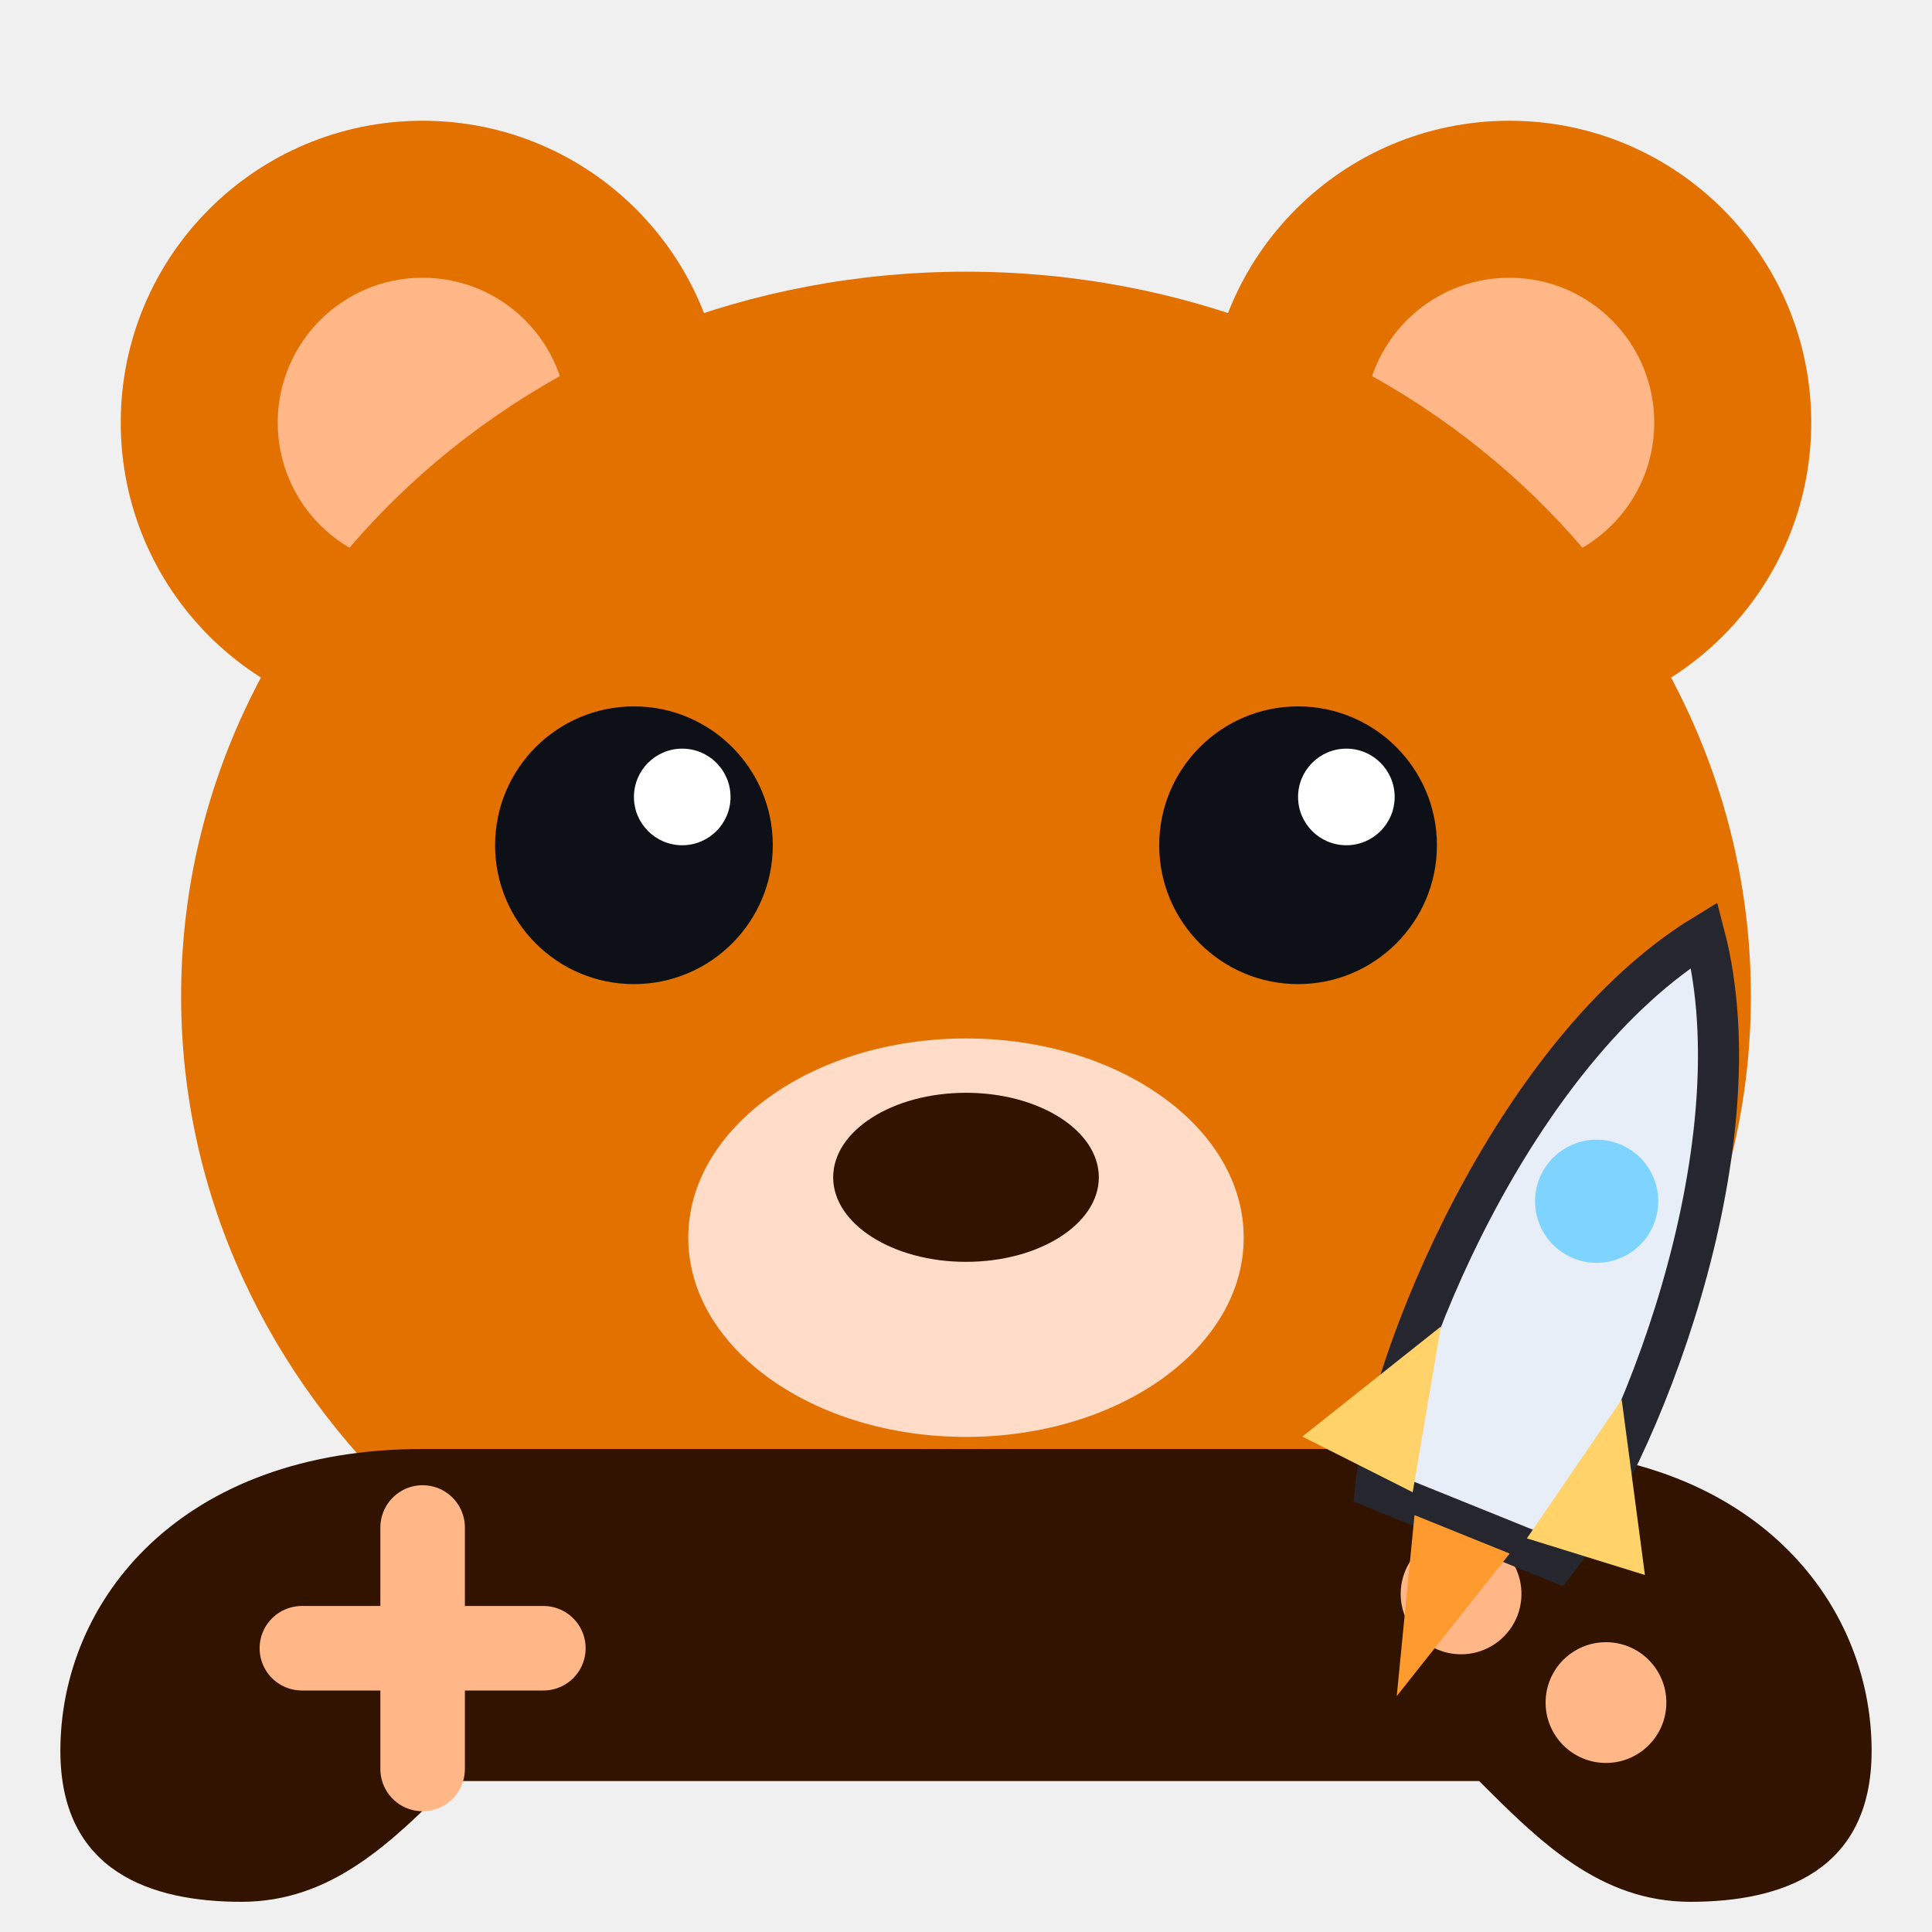
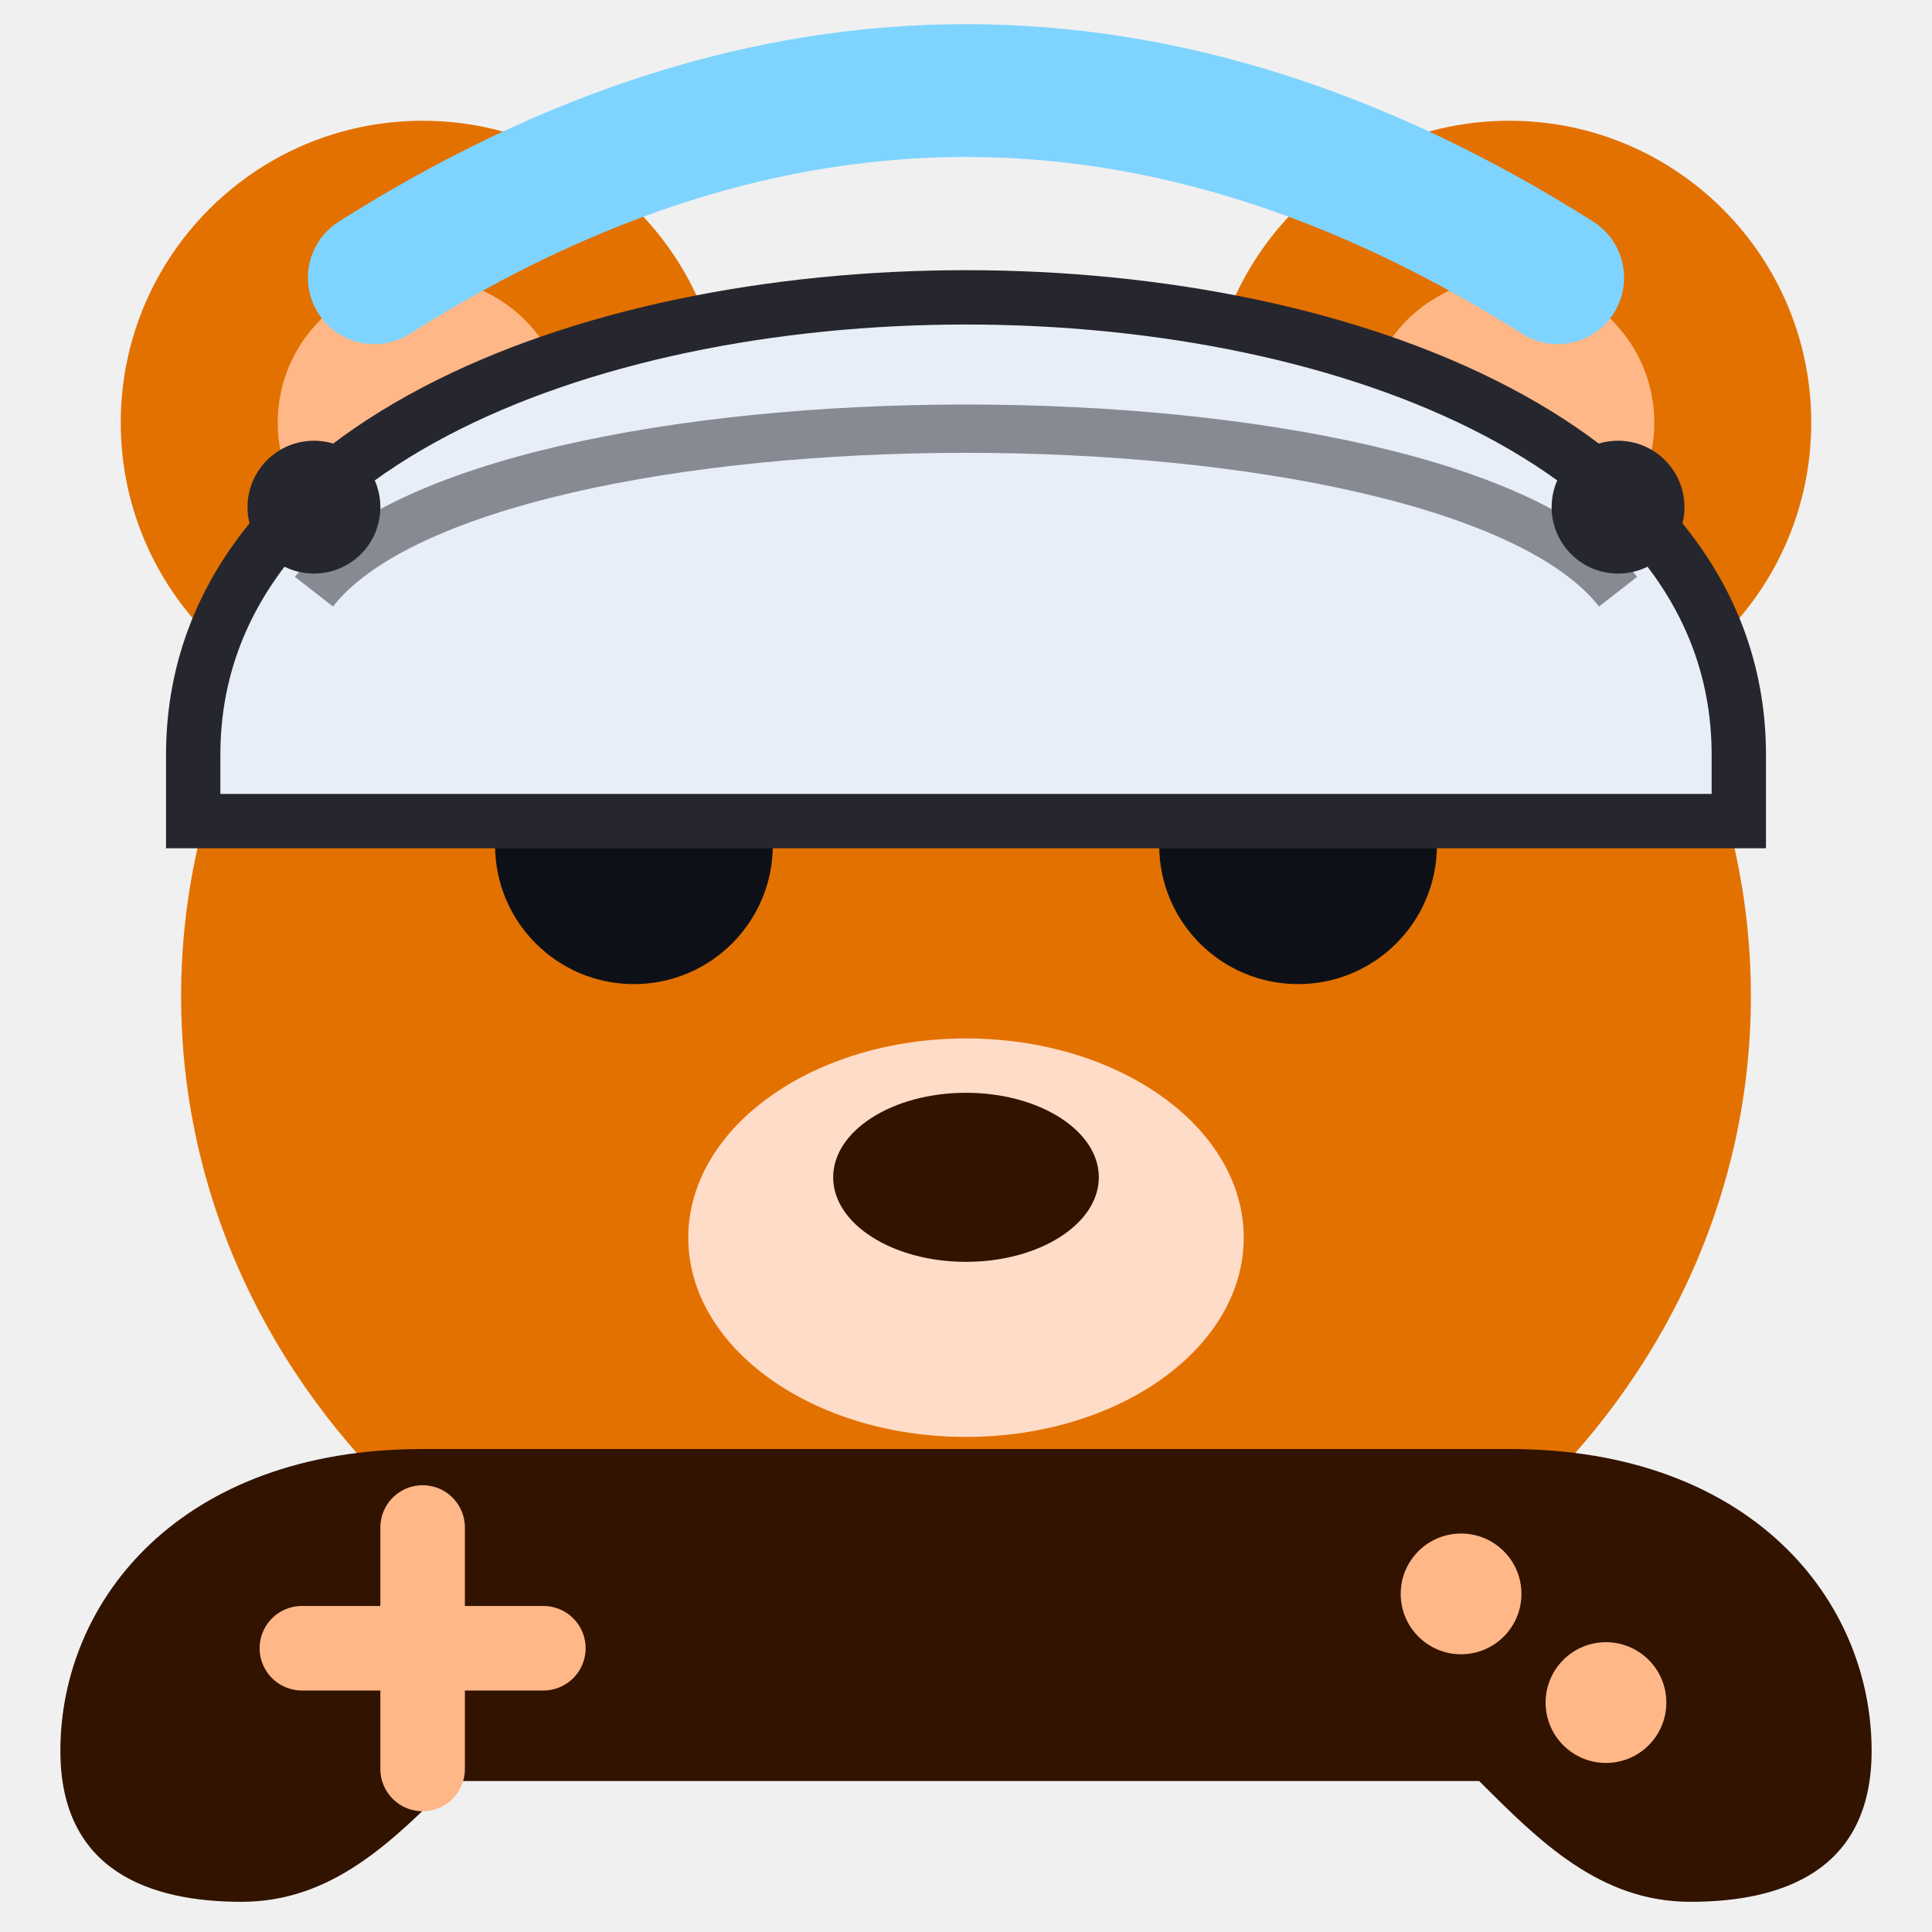
<svg xmlns="http://www.w3.org/2000/svg" viewBox="0 0 32 32">
  <circle cx="7" cy="7" r="5" fill="#e37100" />
  <circle cx="25" cy="7" r="5" fill="#e37100" />
  <circle cx="7" cy="7" r="2.4" fill="#ffb787" />
  <circle cx="25" cy="7" r="2.4" fill="#ffb787" />
  <ellipse cx="16" cy="16.5" rx="13" ry="12" fill="#e37100" />
  <circle cx="10.5" cy="14.0" r="2.3" fill="#0d1117" />
  <circle cx="21.5" cy="14.0" r="2.3" fill="#0d1117" />
  <circle cx="11.3" cy="13.2" r="0.8" fill="#ffffff" />
  <circle cx="22.3" cy="13.2" r="0.8" fill="#ffffff" />
  <ellipse cx="16" cy="20.5" rx="4.6" ry="3.3" fill="#ffdcc7" />
  <ellipse cx="16" cy="19.5" rx="2.2" ry="1.4" fill="#311300" />
+   <path d="M3.2 12.5 C3.2 2.4 28.8 2.4 28.8 12.5 V13.6 H3.2 Z" fill="#e8eef8" stroke="#26262e" stroke-width="0.9" />
+   <path d="M5.2 9.8 C8 6.2 24 6.2 26.8 9.8" stroke="#26262e" stroke-width="0.8" fill="none" opacity="0.5" />
+   <path d="M6.2 4.6 Q16 -1.6 25.8 4.6" stroke="#7fd4ff" stroke-width="2.2" fill="none" stroke-linecap="round" />
+   <circle cx="5.2" cy="8.4" r="1.1" fill="#26262e" />
+   <circle cx="26.8" cy="8.4" r="1.1" fill="#26262e" />
  <path d="M7 24 H25 C29 24 31 26.5 31 29 C31 31 29.5 31.5 28 31.5 C26.5 31.5 25.5 30.5 24.5 29.5 H7.5 C6.5 30.5 5.5 31.5 4 31.5 C2.5 31.5 1 31 1 29 C1 26.5 3 24 7 24 Z" fill="#311300" />
  <path d="M5 27.3 H9 M7 25.3 V29.3" stroke="#ffb787" stroke-width="1.4" stroke-linecap="round" />
  <circle cx="24.2" cy="26.4" r="1" fill="#ffb787" />
  <circle cx="26.6" cy="28.2" r="1" fill="#ffb787" />
-   <g transform="translate(26 21) rotate(22) scale(0.85)">
-     <path d="M0 -7 C2.6 -3.5 2.6 3 1.9 5.4 H-1.9 C-2.6 3 -2.6 -3.5 0 -7 Z" fill="#e8eef8" stroke="#26262e" stroke-width="0.8" />
-     <circle cx="0" cy="-1.4" r="1.2" fill="#7fd4ff" />
-     <path d="M-1.9 2 L-3.6 5 L-1.2 5.2 Z" fill="#ffd36a" />
-     <path d="M1.9 2 L3.6 5 L1.2 5.2 Z" fill="#ffd36a" />
-     <path d="M-1 5.6 L0 9 L1 5.6 Z" fill="#ff9a2e" />
-   </g>
</svg>
